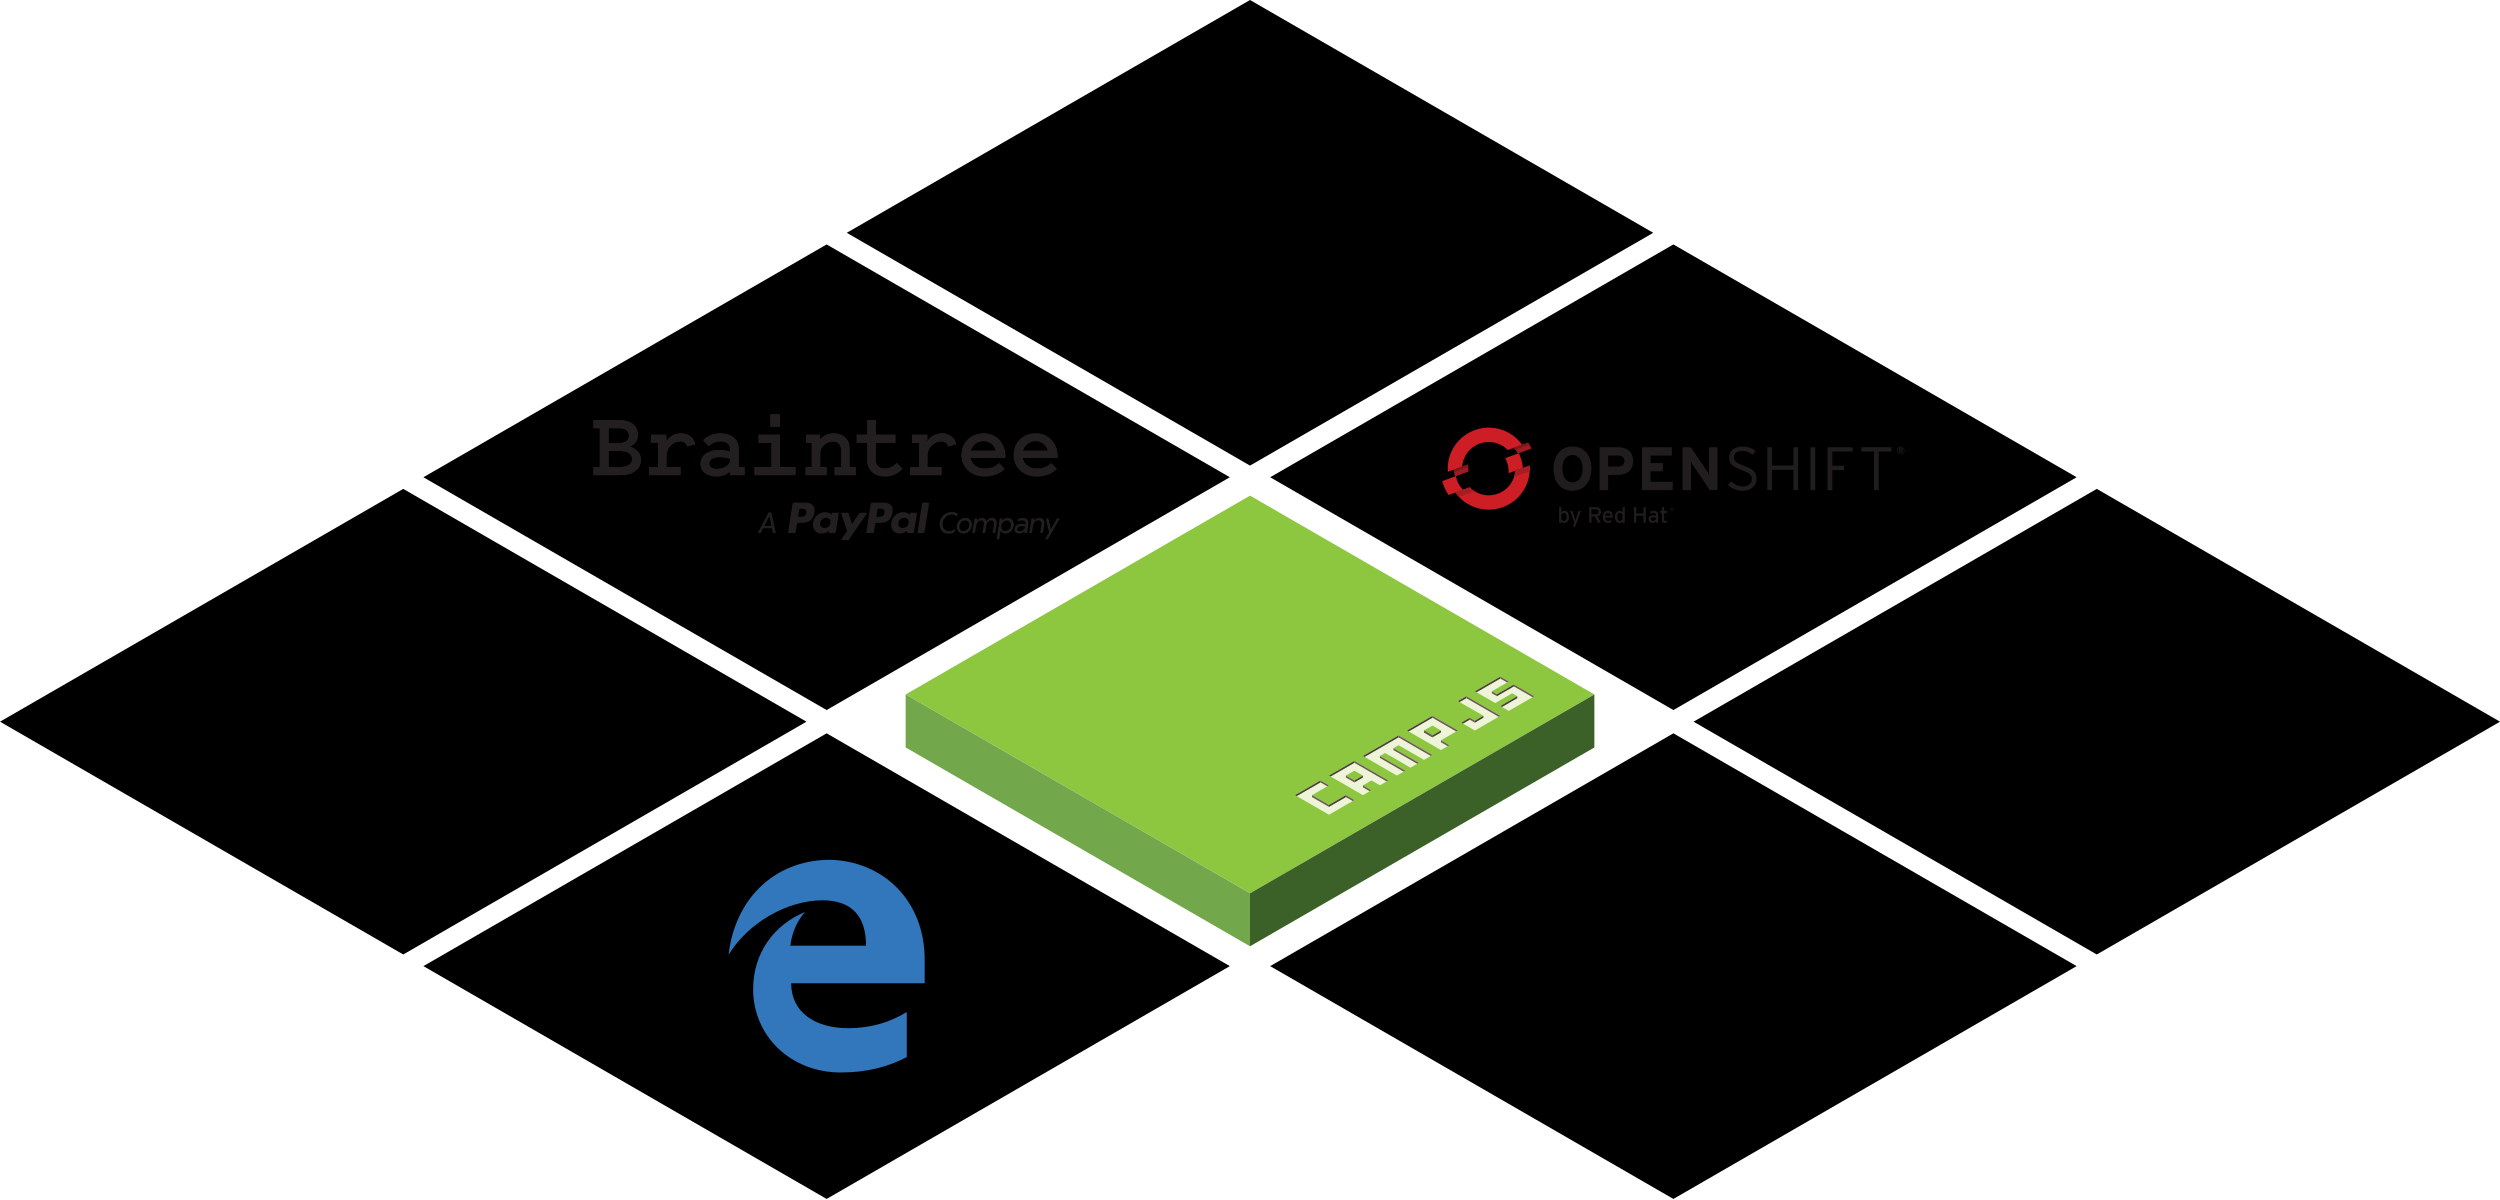
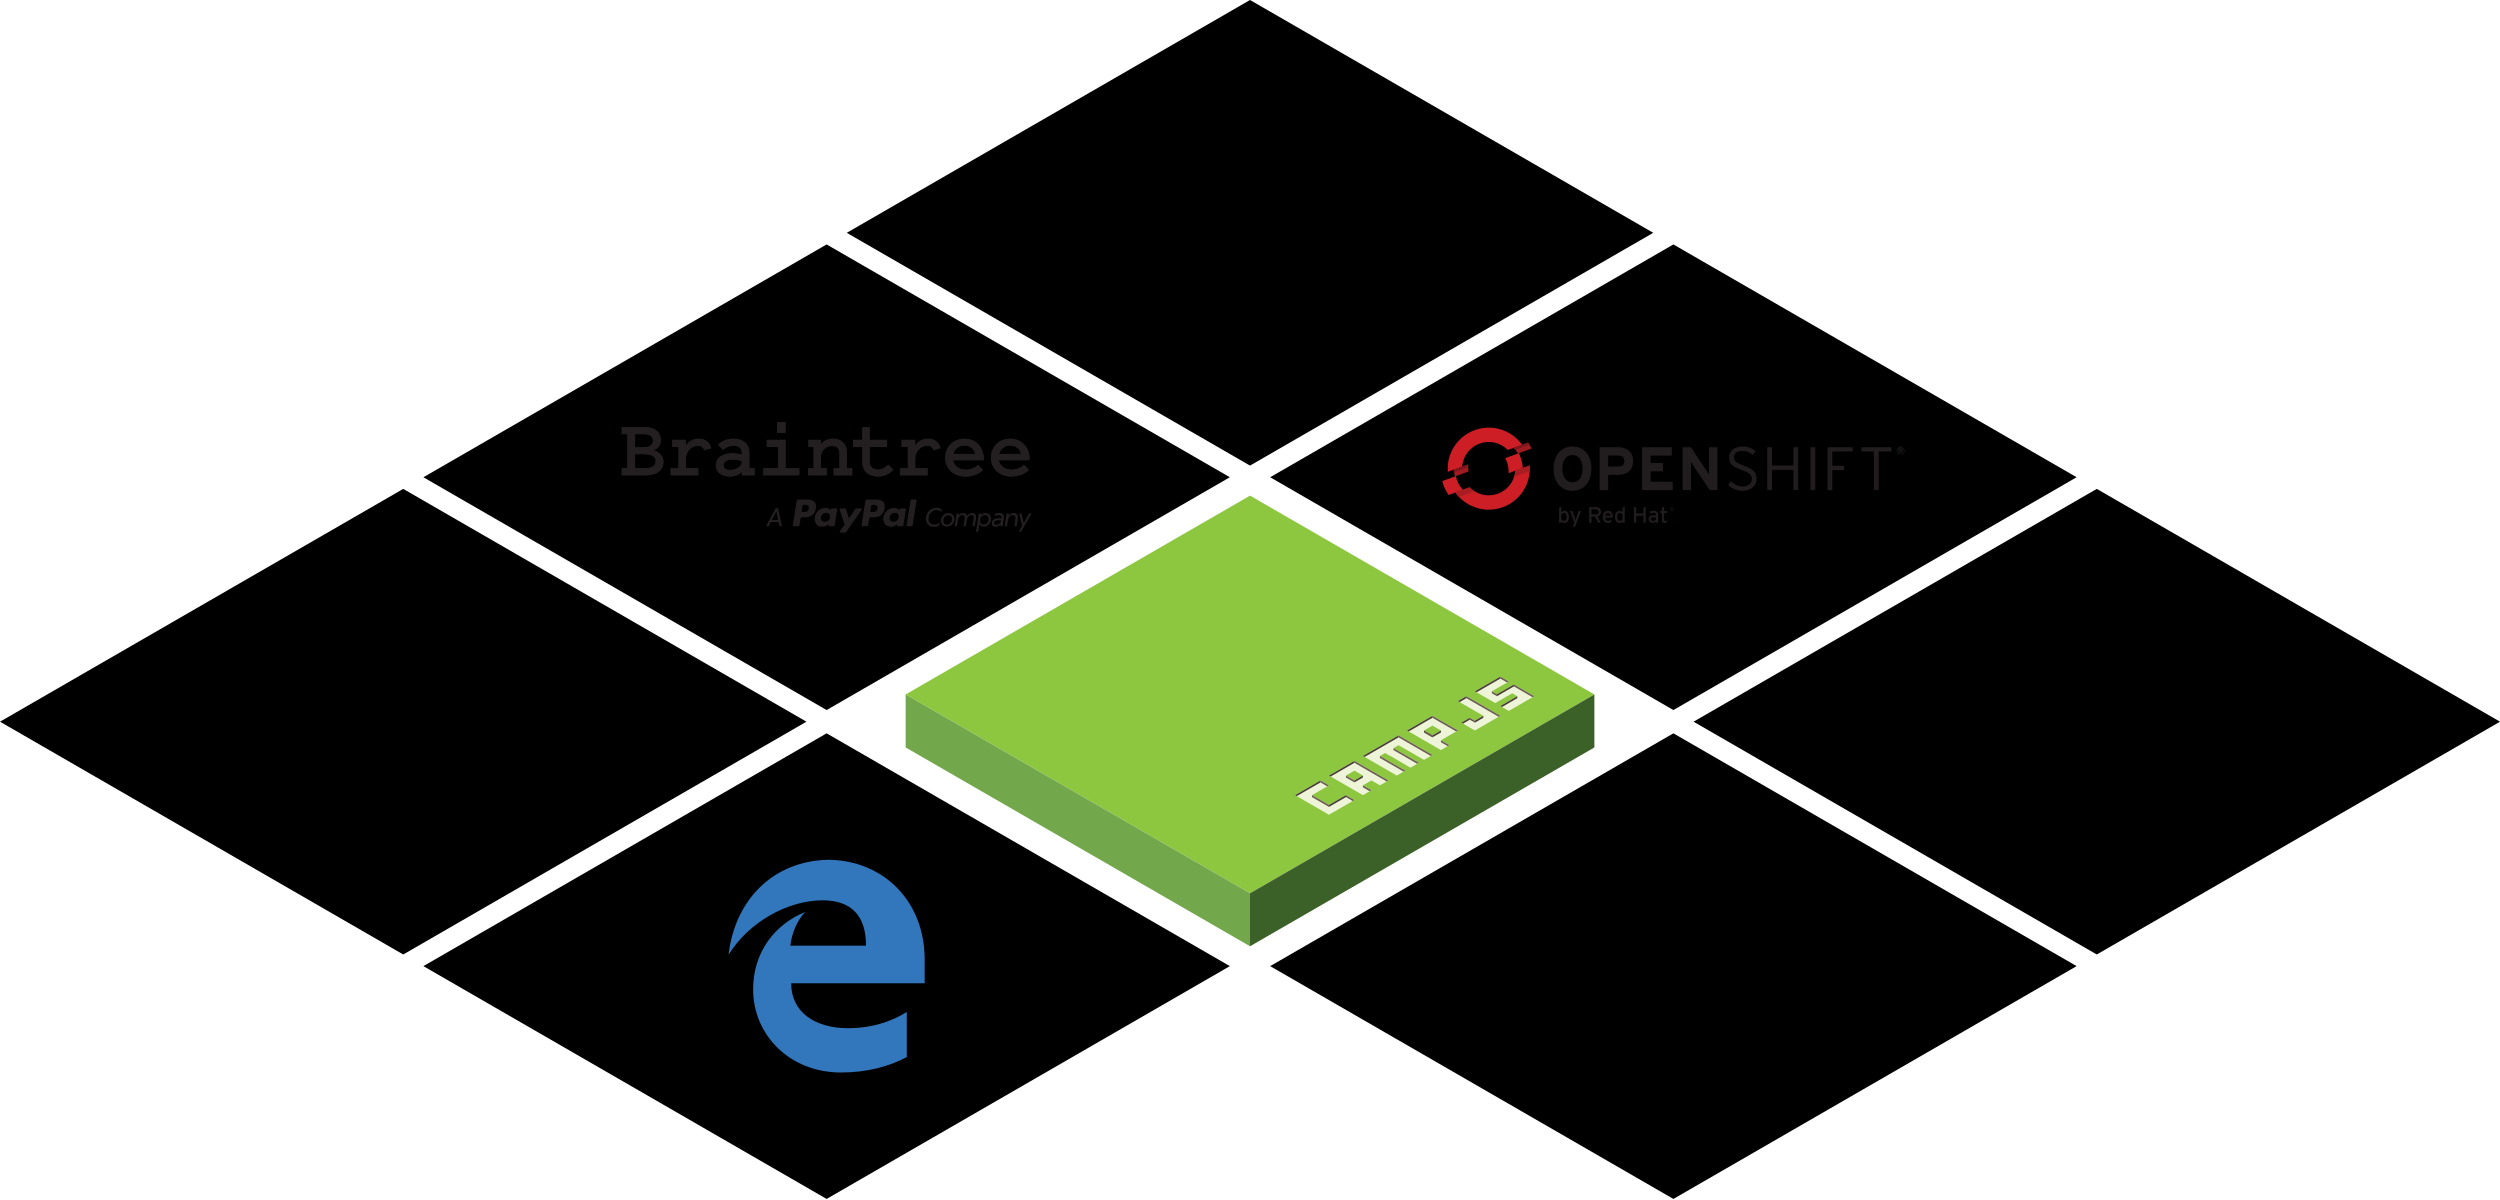
<svg xmlns="http://www.w3.org/2000/svg" xmlns:xlink="http://www.w3.org/1999/xlink" viewBox="0 0 400 192">
  <defs>
    <clipPath id="a">
      <path d="M0 600h600V0H0v600z" />
    </clipPath>
    <clipPath id="b">
      <path d="M0 153h540V0H0v153z" />
    </clipPath>
  </defs>
  <g transform="translate(-148.18 -155.79)">
    <a xlink:href="https://engineering.canva.com/">
      <path class="bg-hex" d="M283.664 193.04l64.517 37.247 64.517-37.248-64.516-37.25z" />
      <path d="M334.343 183.113c-1.065 0-2.205.342-3.156.912-4.183 2.548-7.15 8.48-6.58 13.197.19 1.673.914 3.193 1.94 4.144.42.38 1.902 1.598 3.84 1.598 1.522 0 2.967-.495 4.64-1.56.8-.532 1.56-1.178 2.283-1.977.495.95 1.444 1.56 2.395 1.56.76 0 1.484-.342 2.016-1.027.23.647.723 1.026 1.484 1.026.608 0 1.863-.57 3.004-1.407l-.114.532c-.038.152-.038.303-.038.417.038.303.267.494.57.494.647 0 1.483-.608 1.635-1.445l.267-1.218c.152-.646.724-1.56 1.485-2.434.684-.76 1.368-1.292 1.672-1.292.076 0 .115.075.115.114.037.114-.078.418-.23.836-.266.647-.608 1.598-.798 2.815-.076.38-.077.76-.04 1.065.116.99.723 1.56 1.674 1.56.837 0 2.625-.685 3.956-2.092.076.837.267 1.445.495 1.825.076.152.302.266.607.266.304 0 .722-.115 1.103-.343 1.064-.57 2.358-1.862 3.498-3.535.153.038.305.04.457.04.457 0 .99-.192 1.483-.458-.152.608-.228 1.217-.152 1.75.152 1.406 1.37 2.547 2.7 2.547.723 0 1.445-.38 1.978-1.026.153.76.685 1.75 2.168 2.357.115.076.23.077.305.077.152 0 .304-.038.38-.153.076-.077.114-.19.114-.305 0-.076-.076-.23-.228-.343-.305-.266-.685-.76-.8-1.596-.037-.38 0-.875.115-1.37.304-1.368.38-1.673.34-1.825-.037-.304-.264-.493-.607-.493-.57 0-1.37.57-1.598 1.407-.304 1.14-1.14 1.977-1.71 1.977-.723 0-1.065-.798-1.14-1.52-.153-1.18.302-2.586 1.062-3.46.495-.57 1.104-.875 1.75-.875.495 0 1.065.19 1.14.723.04.495-.226.608-.302.76-.19.077-.343.115-.305.305.038.38.61.493 1.103.493.267 0 .837-.075 1.18-.493.265-.304.378-.723.302-1.217-.152-1.027-1.178-1.674-2.7-1.674-1.482 0-2.85.647-3.878 1.902-.114.076-.227.19-.38.343-.342.418-.913.684-1.52.684h-.192c.495-1.025.762-1.9.762-2.623 0-1.407-.912-2.017-1.787-2.017-1.18 0-2.358 1.066-2.358 3.043 0 1.14.456 2.13 1.255 2.662-.95 1.56-2.206 2.74-2.36 2.74-.075 0-.074-.078-.112-.192-.115-.494-.267-1.52-.267-2.168 0-1.065.19-2.205.608-3.422.04-.152.078-.304.078-.418 0-.343-.23-.533-.57-.533-.647 0-1.56.76-1.787 1.445-.19.647-.304 1.52-.304 2.776v.61c-1.14 1.52-2.51 1.976-2.89 1.976-.19 0-.343-.076-.42-.19-.15-.152-.15-.343-.113-.495.266-1.407.723-3.004 1.103-4.03.19-.533.266-.99.228-1.294-.076-.494-.42-.798-.95-.798-1.104 0-2.853 1.103-3.994 2.548l.343-1.483c.038-.152.037-.304.037-.418-.038-.306-.228-.495-.57-.495-1.37 0-1.635.684-1.75 1.37 0 .15-.38 2.09-.722 3.763-.988.874-2.09 1.446-2.357 1.446-.417 0-.456-.38-.456-.457 0-.19.114-.837.228-1.33.038-.19.077-.344.077-.458.037-.153.036-.305.036-.42-.038-.342-.266-.493-.608-.493-.608 0-1.407.57-1.597 1.407-.303 1.18-1.1 1.977-1.672 1.977-.684 0-1.065-.797-1.14-1.482-.115-.988.227-2.547 1.102-3.536.494-.532 1.064-.837 1.71-.837.267 0 1.065.04 1.14.685.077.494-.188.61-.416.723-.152.076-.343.152-.305.342.075.38.72.494 1.1.494.268 0 .84-.115 1.18-.495.267-.304.382-.685.306-1.18-.152-1.026-1.18-1.673-2.7-1.673-1.37 0-2.663.57-3.652 1.636-1.026 1.103-1.596 2.623-1.482 3.954-.76.913-1.598 1.484-3.043 2.245-.875.418-1.788.645-2.624.645-2.472 0-3.84-2.243-4.107-4.45-.457-3.61 1.52-7.985 3.725-10.457 1.216-1.407 2.472-2.167 3.537-2.167.76 0 1.407.685 1.52 1.673.19 1.56.19 2.7-1.483 4.108-.19.152-.266.42-.152.61.038.075.152.152.38.152.304 0 .684-.152 1.18-.38 1.672-.837 2.47-2.208 2.242-3.92-.266-1.9-1.94-3.307-3.917-3.307zm27 9.05c.23 0 .61.38.61 1.37 0 .494-.076.95-.266 1.484-.495-.533-.8-1.294-.8-1.98 0-.417.152-.874.457-.874z" />
    </a>
    <a xlink:href="https://dev.modern.ie/">
      <path d="M215.923 310.37l64.516 37.25 64.515-37.25-64.516-37.248z" class="bg-hex" />
      <g clip-path="url(#a)" transform="matrix(.13308 0 0 -.13308 240.41 350.194)">
        <path d="M418.67 307.122c0 70.5-49.5 118.75-114.75 120-67-.75-113.5-48-121-114.25 24 39.25 71.25 65.5 113 65.5 34.5 0 52.25-18.5 52.25-54.5h-91c1.75 15.25 8.5 31 18 40.5-36.75-14.75-62.75-48.5-62.75-93 0-54.75 43.75-100 105.5-100 31.5 0 57.25 7 79.25 18.5v54.25c-20-12.5-43.75-19.5-70.5-19.5-39.5 0-68.5 19-68.5 54h160.5v28.5z" fill="#3276bc" />
      </g>
    </a>
    <a xlink:href="http://www.lookahead.com.au/">
      <path class="bg-hex" d="M148.18 271.26l64.517 37.248 64.516-37.248-64.516-37.248z" />
      <path d="M178.318 277.436h68.758v-12.35h-68.758zm69.36.604h-69.964v-13.56h69.965z" />
      <path d="M182.693 273.65v-.335l.692-.04V268.8c0-.122-.023-.266-.205-.274l-.715-.03v-.334h2.41v.334l-.737.038v4.516c0 .198.1.25.266.267.228.022.403.03.57.03 1.133 0 1.475-.45 1.756-1.78l.252.023-.077 1.94c0 .075-.06.12-.13.12zM192.76 270.95c0-1.52-.443-2.54-1.522-2.54-1.08 0-1.506 1.02-1.506 2.54s.426 2.532 1.506 2.532 1.52-1.012 1.52-2.532m-3.915 0c0-1.566 1.08-2.844 2.402-2.844 1.315 0 2.403 1.285 2.403 2.844 0 1.566-1.08 2.835-2.403 2.835s-2.402-1.27-2.402-2.835M199.387 270.95c0-1.52-.44-2.54-1.52-2.54s-1.506 1.02-1.506 2.54.427 2.532 1.507 2.532c1.08 0 1.52-1.012 1.52-2.532m-3.916 0c0-1.566 1.08-2.844 2.404-2.844 1.315 0 2.403 1.285 2.403 2.844 0 1.566-1.08 2.835-2.403 2.835s-2.403-1.27-2.403-2.835M205.355 273.65v-.335c.51-.008.707-.024.707-.153 0-.053-.03-.114-.084-.197l-1.338-2.114c-.357.41-.677.77-.798.913v1.262c0 .198.1.25.266.26l.646.03v.334h-2.357v-.335l.692-.04V268.8c0-.122-.024-.266-.207-.274l-.722-.03v-.334h2.366v.334l-.684.038v2.73c.342-.396 1.878-2.153 1.984-2.274l.007-.008c.03-.038.107-.136.107-.243 0-.205-.51-.243-.83-.243v-.334h2.297v.334c-.47 0-.714.084-1.337.752-.175.183-.533.586-.913 1.02.175.288 1.65 2.585 1.78 2.767.136.198.34.258.934.282v.334zM211.656 269.536l-.814 2.09h1.643zm.874 4.113v-.36l.29-.014c.09-.008.197-.053.197-.174 0-.04-.008-.092-.03-.153l-.343-.95h-1.916l-.205.508c-.038.1-.06.197-.06.305 0 .265.357.478.942.478v.36h-2.007v-.36c.372-.006.517-.325.66-.706l1.75-4.508h.502l1.938 4.926c.077.198.26.29.73.29v.357zM219.707 273.65v-.36l.63-.03v-2.242h-2.022v1.984c0 .198.1.26.266.267l.58.02v.36h-2.578v-.36l.623-.03V268.8c0-.167-.09-.25-.236-.258l-.593-.023v-.357h2.562v.357l-.625.03v2.053h2.023v-1.802c0-.122-.046-.25-.23-.258l-.607-.023v-.357h2.563v.357l-.615.03v4.455c0 .198.1.26.266.267l.57.02v.36zM224.137 273.65v-.36l.685-.03V268.8c0-.122-.038-.25-.22-.258l-.692-.023v-.357h4.652l.282 1.885-.312.038c-.372-1.292-1.034-1.627-1.908-1.627-.198 0-.434.015-.677.022v2.16H226c.82 0 1.004-.464 1.126-1.118h.304v2.677h-.304c-.06-.753-.418-1.21-1.073-1.217h-.106v2.068c0 .198.1.25.266.267.228.022.35.022.517.022.958 0 1.414-.418 1.832-1.75l.282.024-.076 1.917c0 .076-.06.122-.13.122zM232.79 269.536l-.814 2.09h1.642zm.874 4.113v-.36l.288-.014c.092-.008.198-.053.198-.174 0-.04-.008-.092-.03-.153l-.342-.95h-1.917l-.204.508c-.037.1-.06.197-.06.305 0 .265.357.478.942.478v.36h-2.007v-.36c.373-.006.518-.325.663-.706l1.75-4.508h.5l1.94 4.926c.075.198.257.29.728.29v.357zM241.706 270.828c0-1.414-.434-2.334-1.566-2.334-.206 0-.67.015-.67.015v4.53c0 .198.1.25.267.267.137.014.212.014.35.014 1.17 0 1.62-.82 1.62-2.492m-4.06 2.82v-.357l.69-.03V268.8c0-.122-.037-.25-.22-.26l-.676-.02v-.36h2.814c1.665 0 2.676 1.013 2.676 2.685 0 2.015-1.148 2.806-2.53 2.806z" />
    </a>
    <a xlink:href="https://buildkite.com/">
      <path class="bg-hex" d="M351.406 310.37l64.517 37.25 64.516-37.25-64.517-37.248z" />
      <g opacity=".6">
        <path d="M380.89 310.64v-6.175l6.175 3.064v6.175M393.288 310.64v-6.175l6.128 3.064" />
      </g>
      <path d="M393.288 310.64v-6.175l-6.223 3.064v6.175M399.416 313.705v-6.176l-6.128 3.11v6.177" />
      <g>
        <path d="M407.986 304.15c.355 0 .554.083.807.336l.547.547c.253.253.335.45.335.807v1.963c0 .308-.082.52-.205.677l-.157.164c-.014.014-.02.034-.02.048 0 .014.006.034.02.048l.47.472c.254.253.337.45.337.807v2.016c0 .356-.083.56-.336.807l-.547.547c-.253.253-.45.336-.807.336h-4.78v-9.165l.417-.416h3.92zm-.028 1.28c-.06-.062-.17-.11-.273-.11h-2.77v3.01h2.77c.102 0 .212-.048.273-.11l.335-.335c.076-.075.117-.17.117-.26v-1.6c0-.09-.04-.185-.117-.26l-.335-.335zm.445 4.178c-.062-.06-.17-.11-.274-.11h-3.215v3.065h3.214c.102 0 .21-.048.273-.11l.335-.335c.075-.075.116-.17.116-.26v-1.655c0-.088-.04-.184-.116-.26l-.335-.335zM416.856 306.893v6.84h-1.04l-.116-.67-1.108.512c-.24.11-.437.157-.697.157h-.766c-.35 0-.555-.082-.808-.335l-.547-.547c-.247-.246-.336-.45-.336-.807v-5.15h1.183v5.075c0 .09.04.185.11.26l.334.335c.062.06.17.102.274.102h.5c.082 0 .164-.02.226-.047l1.593-.746V306.9l1.196-.007zM419.763 304.513v1.354h-1.368v-1.354h1.368zm-.09 2.373v6.846h-1.182v-6.846h1.184zM422.512 303.925v8.043c0 .096.04.19.11.253l.34.343c.056.048.16.102.268.102h.746v1.06h-.965c-.348 0-.546-.082-.806-.328l-.492-.492c-.287-.28-.383-.493-.383-.87v-7.775l.334-.335h.848zM429.823 303.925l.328.328v9.48h-1.072l-.083-.473-.642.3c-.274.13-.493.172-.78.172H426.5c-.356 0-.555-.09-.808-.328l-.547-.547c-.246-.246-.335-.45-.335-.807v-3.392c0-.356.09-.56.335-.807l.616-.615c.254-.253.452-.335.808-.335h2.393v-2.968l.863-.007zm-.855 4.035h-2.175c-.102 0-.205.04-.273.103l-.41.403c-.076.076-.11.164-.11.26v3.242c0 .09.04.185.11.26l.334.335c.062.06.17.11.274.11h.848c.082 0 .164-.02.226-.05l1.17-.553v-4.11zM433.03 303.925v5.348l3.05-2.38h.582l.54.54-3.043 2.367 3.302 3.42-.533.52h-.59l-2.974-3.188-.335.5v2.68h-1.183v-9.472l.336-.335h.848zM439.842 304.513v1.354h-1.368v-1.354h1.368zm-.095 2.373v6.846h-1.184v-6.846h1.184zM443.077 305.32v1.573h1.49v1.067h-1.49v4.015c0 .09.04.184.11.26l.335.335c.06.06.17.11.273.11h.773v.724l-.342.322h-.656c-.356 0-.554-.083-.807-.33l-.548-.546c-.246-.246-.335-.45-.335-.807v-4.096h-1.053v-.74l.335-.327h.718v-1.573l1.197.013zM449.267 306.893c.348 0 .554.082.807.335l.547.548c.247.246.336.45.336.807v1.846l-.335.334h-3.774v1.204c0 .09.04.185.11.26l.334.335c.062.06.17.11.274.11h1.497c.104 0 .207-.042.275-.11l.438-.438.8.794-.486.484c-.253.253-.45.335-.807.335h-1.935c-.35 0-.554-.083-.807-.336l-.547-.547c-.246-.246-.334-.45-.334-.807v-3.46c0-.356.082-.56.335-.808l.548-.547c.253-.253.45-.335.807-.335l1.922-.007zm.047 1.17c-.06-.062-.17-.11-.273-.11h-1.497c-.102 0-.205.04-.273.11l-.336.335c-.075.075-.11.164-.11.26v1.046h2.928v-1.046c0-.09-.04-.185-.11-.26l-.328-.335z" />
      </g>
    </a>
    <a xlink:href="https://www.mozilla.org/">
      <path class="bg-hex" d="M419.148 271.26l64.516 37.248 64.517-37.248-64.516-37.248z" />
      <path d="M459.182 268.288c.16.25.233.472.323.942.632-.617 1.41-.942 2.262-.942.768 0 1.4.25 1.887.76.13.126.258.29.367.453.85-.87 1.61-1.212 2.63-1.212.725 0 1.413.217 1.833.578.524.453.69.998.69 2.267v6.6h-2.357v-6.128c0-1.11-.13-1.325-.764-1.325-.453 0-1.09.31-1.612.78v6.672h-2.3v-6.04c0-1.157-.17-1.43-.843-1.43-.45 0-1.07.233-1.593.707v6.762h-2.373v-6.474c0-1.34-.09-1.92-.346-2.374l2.198-.596M473.484 271.005c-.166.49-.255 1.143-.255 2.068 0 1.067.108 1.87.306 2.34.22.506.766.76 1.233.76 1.05 0 1.5-.942 1.5-3.135 0-1.252-.163-2.07-.487-2.488-.233-.305-.612-.487-1.05-.487-.58 0-1.053.36-1.25.942zm4.368-1.34c.74.87 1.072 1.884 1.072 3.39 0 1.594-.366 2.684-1.166 3.588-.703.797-1.63 1.288-3.06 1.288-2.523 0-4.17-1.885-4.17-4.802 0-2.92 1.665-4.86 4.17-4.86 1.324 0 2.357.454 3.154 1.397M486.738 268.45v1.668l-4.1 5.927h4.26l-.582 1.687h-6.83v-1.505l4.364-6.073h-4v-1.704h6.888M490.56 268.23v9.502h-2.428v-9.12l2.43-.38zm.286-2.336c0 .835-.664 1.502-1.504 1.502-.813 0-1.48-.667-1.48-1.502 0-.833.69-1.506 1.52-1.506.816 0 1.464.673 1.464 1.506M494.984 266.73v7.23c0 1.6.02 1.814.164 2.067.092.165.29.254.492.254.087 0 .14 0 .27-.033l.415 1.45c-.415.16-.923.252-1.45.252-1.035 0-1.868-.49-2.157-1.267-.182-.472-.222-.764-.222-2.086v-6.928c0-1.215-.03-1.956-.122-2.794l2.485-.56c.086.506.124 1.105.124 2.413M500.02 266.73v7.23c0 1.6.022 1.814.17 2.067.086.165.283.254.486.254.092 0 .147 0 .275-.033l.415 1.45c-.414.16-.922.252-1.45.252-1.034 0-1.87-.49-2.16-1.267-.184-.472-.214-.764-.214-2.086v-6.928c0-1.215-.036-1.956-.13-2.794l2.482-.56c.1.506.13 1.105.13 2.413M506.98 273.67c-1.678 0-2.268.307-2.268 1.418 0 .722.46 1.21 1.076 1.21.45 0 .908-.235 1.267-.632l.04-1.995h-.114zm-3.147-4.875c.903-.382 1.68-.543 2.535-.543 1.562 0 2.63.578 2.996 1.612.12.38.176.67.164 1.668l-.058 3.117v.163c0 .997.165 1.38.875 1.903l-1.29 1.49c-.568-.238-1.073-.656-1.31-1.126-.178.183-.38.36-.563.488-.45.327-1.107.51-1.868.51-2.067 0-3.19-1.055-3.19-2.9 0-2.18 1.508-3.196 4.46-3.196.178 0 .346 0 .547.02v-.377c0-1.036-.2-1.38-1.093-1.38-.77 0-1.684.378-2.68 1.05l-1.034-1.74c.493-.31.856-.49 1.51-.76" />
    </a>
    <g fill-rule="evenodd">
      <path d="M403.28 266.9l-55.1 31.81-55.097-31.81 55.098-31.81z" fill="#8dc63f" />
      <path d="M403.28 275.383V266.9l-55.1 31.81v8.484z" fill="#3c6128" />
      <path d="M293.083 275.383V266.9l55.098 31.81v8.484z" fill="#72a74b" />
    </g>
    <g class="lettering" fill="#eef4d7">
      <path d="M359.458 280.662l-1.358.784-1.357.784-1.357.783 1.357.784 1.357.784 1.358.784 1.357.784 1.357-.784 1.358-.783 1.357-.783-1.357-.784-1.358.784-1.357.784-1.357-.783-1.358-.784 1.358-.783 1.357-.784-1.357-.784zM364.887 277.528l-1.357.783-1.358.785-1.357.784 1.357.782 1.358.784 1.357.784 1.357.783 1.357-.783-1.356-.784 1.357-.784 1.36.784 1.356-.784-1.357-.783-1.36-.785-1.356-.784-1.357-.782zm0 1.567l1.357.784-1.357.782-1.357-.783 1.357-.785zM371.945 273.453l-1.358.784-1.357.783-1.357.784-1.63.94 5.43 3.135 1.358-.785c-1.366-.79-2.863-1.653-4.07-2.35l.813-.47c1.394.74 2.898 1.66 4.072 2.35l1.357-.784-3.8-2.193-.272-.157.815-.47 1.357.784 1.357.783 1.357.784 1.357-.783-1.357-.783-1.358-.784-1.358-.783zM377.374 270.318l-1.357.784-1.358.784-1.358.783 1.357.783 1.357.784 1.357.783 1.357.784 1.36-.784-1.36-.783 1.36-.784 1.356-.784-1.357-.784-1.36-.784-1.356-.784zm0 1.568l1.357.783-1.356.783-1.357-.784 1.357-.784zM382.803 267.184l-1.357.783 1.357.784 1.357.785 1.358.783-1.358.784-.814-.47-1.357.783.813.47.815.47.542.314 1.358-.784 1.357-.784 1.357-.784-1.357-.783-1.357-.784-1.358-.783zM388.232 264.05l-1.357.783-1.357.784-1.358.783 1.358.784.814.47 1.086.627 1.357-.783 1.358-.783.814.47-1.357.783-1.358.784 1.358.785 1.357-.784 1.357-.783 1.358-.783-1.358-.784-.814-.47-1.086-.627-1.357.784-1.358.783-.815-.47 1.357-.783 1.358-.784-1.358-.784z" fill-rule="evenodd" />
    </g>
    <g fill="#6c5d53" fill-rule="evenodd" class="lettering-shadow-right">
      <path d="M376.017 272.67v.313l1.357.783v-.313zM388.232 264.05v.313l1.086.627.272-.157zM390.404 265.303v.314l2.986 1.724.272-.156zM386.875 266.4v.314l.814.47v-.314zM382.803 267.184v.313l5.158 2.978.272-.157zM383.346 270.632v.313l.814.47v-.313zM377.374 270.318v.314l3.8 2.194.272-.157zM378.73 274.237v.313l1.087.627.272-.157zM371.945 273.453v.313l5.157 2.978.272-.157zM368.96 276.744v.314l3.8 2.194.27-.157zM371.13 275.49v.314l3.8 2.194.272-.157zM364.887 277.528v.313l5.158 2.98.27-.158zM363.53 279.88v.312l1.357.784v-.314zM366.244 281.446v.313l1.086.626.27-.156zM359.458 280.662v.314l1.085.627.272-.157zM358.1 283.013v.314l2.715 1.567v-.313zM363.53 283.013v.314l1.085.627.272-.157z" />
      <path d="M376.017 272.67v.313l1.357.783v-.313z" />
    </g>
    <g class="lettering-shadow-top" fill="#483e37" fill-rule="evenodd">
      <path d="M388.232 264.363v-.314l-4.072 2.35.272.157zM390.404 265.617v-.314l-2.715 1.567v.314zM390.947 267.497v-.313l-2.715 1.567.272.158zM385.518 270.632v-.314l-1.358.784v.313zM383.346 270.945v-.313l-1.357.783.27.157zM382.803 267.497v-.313l-1.357.783.27.157zM377.374 270.632v-.314l-4.072 2.35.27.158zM378.73 272.983v-.314l-1.356.783v.313zM371.945 273.766v-.313l-5.7 3.29.27.158zM364.887 277.84v-.312l-4.072 2.35.27.157zM366.244 280.192v-.313l-1.357.782v.314zM359.458 280.976v-.314l-4.072 2.35.27.158zM363.53 283.327v-.314l-2.715 1.568v.314z" />
    </g>
    <a xlink:href="https://www.openshift.com/">
      <path class="bg-hex" d="M351.406 232.15l64.517 37.248 64.516-37.25-64.517-37.247z" />
      <path d="M399.77 234.315c-1.796 0-3.023-1.315-3.023-3.532 0-2.218 1.247-3.553 3.043-3.553 1.785 0 3.012 1.315 3.012 3.533s-1.246 3.552-3.032 3.552m-.01-5.72c-.962 0-1.6.775-1.6 2.168 0 1.394.668 2.188 1.63 2.188.962 0 1.6-.774 1.6-2.167 0-1.394-.668-2.19-1.63-2.19M407 231.774h-1.51v2.433h-1.375v-6.868h3.003c1.295 0 2.365.715 2.365 2.177 0 1.59-1.06 2.257-2.482 2.257m.07-3.1h-1.58v1.766h1.6c.636 0 .98-.295.98-.894 0-.6-.392-.873-1-.873M410.904 234.207v-6.868h4.77v1.343h-3.397v1.187h1.973v1.334h-1.973v1.66h3.543v1.343h-4.916M421.735 234.207l-2.523-3.748c-.166-.256-.39-.6-.48-.776 0 .255.02 1.118.02 1.5v3.023h-1.355v-6.868h1.315l2.433 3.63c.168.254.393.598.482.774 0-.256-.02-1.118-.02-1.5v-2.905h1.354v6.867h-1.225M426.956 234.315c-.933 0-1.767-.402-2.306-.95l.51-.57c.52.5 1.12.824 1.825.824.913 0 1.483-.453 1.483-1.18 0-.637-.384-1-1.64-1.45-1.48-.53-1.982-1.012-1.982-2.003 0-1.1.863-1.757 2.15-1.757.922 0 1.51.275 2.09.737l-.49.598c-.5-.412-.963-.638-1.65-.638-.942 0-1.335.47-1.335 1.01 0 .57.257.894 1.63 1.385 1.522.55 1.993 1.06 1.993 2.08 0 1.08-.844 1.913-2.277 1.913M435.118 234.207v-3.238h-3.415v3.237h-.765v-6.868h.765v2.933h3.415v-2.934h.765v6.867h-.765M437.852 234.207h.766v-6.868h-.766zM441.354 228.035v2.277h1.884v.696h-1.884v3.2h-.766v-6.87h4.034v.697h-3.268M448.782 228.035v6.172h-.766v-6.172h-2.02v-.696h4.807v.695h-2.02" fill="#211c1d" />
      <path d="M383.086 230.097l-2.295.836c.03.368.094.732.182 1.088l2.18-.794c-.07-.368-.094-.747-.066-1.13M393.232 227.56c-.16-.33-.346-.65-.56-.95l-2.296.834c.268.274.492.58.675.91l2.182-.795" fill="#a01b21" />
      <path d="M388.18 226.91c.48.222.892.526 1.24.882l2.297-.835c-.637-.892-1.502-1.638-2.563-2.132-3.28-1.53-7.196-.106-8.726 3.175-.495 1.06-.68 2.19-.593 3.28l2.295-.835c.04-.497.16-.995.383-1.473.994-2.13 3.537-3.057 5.668-2.063M381.116 231.97l-2.18.793c.2.795.547 1.55 1.024 2.223l2.29-.833c-.587-.605-.978-1.37-1.134-2.184" fill="#cd1e25" />
      <path d="M390.63 231.104c-.038.496-.163.995-.386 1.473-.994 2.132-3.537 3.057-5.668 2.063-.48-.223-.895-.525-1.243-.88l-2.29.832c.634.892 1.5 1.638 2.56 2.133 3.282 1.53 7.196.105 8.726-3.176.494-1.062.677-2.19.59-3.28l-2.29.834" fill="#cd1e25" />
      <path d="M391.193 228.3l-2.18.795c.405.725.596 1.56.534 2.402l2.29-.833c-.065-.822-.285-1.624-.644-2.363" fill="#cd1e25" />
      <path d="M383.078 230.56c-.006-.154-.004-.308.008-.462l-2.295.835c.012.147.03.293.053.44l2.235-.814M392.9 226.955c-.073-.117-.148-.233-.228-.346l-2.296.834c.102.103.195.214.283.326l2.24-.815" fill="#7e161b" />
      <path d="M392.92 230.27l-2.29.834c-.025.33-.09.66-.195.984l2.493-.91c.02-.303.015-.607-.008-.908m-11.877 4.322c.177.25.37.485.584.71l2.493-.91c-.29-.183-.555-.396-.787-.633l-2.29.832" fill="#a81c22" />
      <path d="M452.47 227.69c-.022-.017-.053-.026-.094-.026h-.17v.217h.16c.09 0 .135-.035.135-.107 0-.036-.01-.064-.03-.082zm.077.203c-.027.03-.064.05-.108.062l.142.275h-.1l-.138-.268h-.14v.268h-.084v-.642h.26c.06 0 .108.015.147.045.04.03.06.077.06.14 0 .048-.014.088-.04.12zm.246-.18c-.026-.06-.06-.115-.107-.16-.044-.044-.097-.08-.16-.103-.06-.025-.126-.038-.197-.038-.072 0-.137.013-.2.038-.06.024-.113.06-.158.104s-.08.098-.106.16c-.026.062-.04.13-.04.206 0 .075.014.144.04.206.026.062.06.116.106.16.045.044.098.08.16.104.06.025.126.037.197.037.07 0 .136-.012.197-.037.062-.025.115-.06.16-.104s.08-.098.106-.16c.025-.062.038-.13.038-.206 0-.075-.012-.144-.037-.206zm.073.444c-.03.072-.07.133-.122.184-.053.052-.114.09-.184.12-.07.027-.148.04-.23.04-.084 0-.16-.013-.23-.04-.072-.03-.133-.068-.185-.12-.052-.05-.093-.11-.122-.183-.03-.07-.045-.15-.045-.237s.015-.166.045-.238c.03-.07.07-.132.122-.183.052-.052.113-.09.184-.12.07-.027.146-.04.23-.04.082 0 .16.013.23.04.07.03.13.068.184.12.052.05.093.11.122.182.03.072.044.15.044.238 0 .087-.015.166-.044.237M398.414 237.855c-.174 0-.328.118-.424.24v.787c.082.11.253.247.44.247.263 0 .406-.2.406-.597 0-.47-.15-.678-.422-.678zm.05 1.613c-.188 0-.367-.1-.47-.214v.174h-.364v-2.412l.363-.19v.907c.136-.124.293-.217.49-.217.403 0 .72.292.72 1.006 0 .643-.35.946-.738.946M400.196 240.09h-.39l.272-.697-.69-1.838h.404l.307.917c.057.164.142.443.164.546.032-.11.11-.378.167-.54l.32-.923h.388l-.942 2.534M403.54 237.284h-.728v.803h.727c.25 0 .424-.13.424-.4 0-.26-.17-.403-.425-.403zm.253 1.124l.51 1.02h-.43l-.498-.988h-.563v.988h-.368v-2.498h1.095c.435 0 .802.233.802.747 0 .4-.21.645-.55.73M405.435 237.848c-.247 0-.396.17-.428.47h.87c-.018-.256-.14-.47-.442-.47zm.803.774h-1.24c.04.36.244.514.472.514.158 0 .283-.057.407-.15l.218.236c-.164.157-.36.246-.646.246-.44 0-.81-.354-.81-.975 0-.635.335-.977.82-.977.53 0 .788.43.788.938 0 .068-.006.13-.01.168M407.787 238.1c-.082-.11-.254-.245-.44-.245-.263 0-.406.2-.406.596 0 .472.15.68.422.68.175 0 .33-.12.425-.24zm-.004 1.328v-.178c-.136.125-.292.218-.488.218-.404 0-.722-.293-.722-1.007 0-.64.35-.944.74-.944.19 0 .367.1.47.214v-.714l.364-.19v2.602h-.364M411.13 239.428v-1.12h-1.148v1.12h-.375v-2.498h.375v1.01h1.15v-1.01h.374v2.498h-.375M413.126 238.63c-.1-.05-.228-.083-.428-.083-.236 0-.386.107-.386.278 0 .186.118.31.36.31.197 0 .368-.12.454-.238zm0 .798v-.185c-.128.128-.31.225-.514.225-.303 0-.65-.17-.65-.632 0-.417.322-.606.747-.606.173 0 .312.025.416.07v-.138c0-.204-.125-.318-.353-.318-.193 0-.343.036-.49.118l-.142-.28c.18-.11.38-.166.643-.166.418 0 .704.203.704.628v1.284h-.36M414.86 239.382c-.09.05-.214.086-.36.086-.26 0-.42-.16-.42-.496v-1.082h-.27v-.335h.27v-.536l.36-.193v.728h.463v.335h-.464v1.018c0 .174.056.224.192.224.096 0 .204-.035.27-.074l-.04.324M415.736 237.162c-.01-.01-.028-.014-.05-.014h-.09v.115h.085c.05 0 .073-.02.073-.057 0-.02-.006-.034-.017-.044zm.04.107c-.013.016-.032.027-.056.032l.076.147h-.053l-.074-.144h-.074v.143h-.046v-.343h.14c.03 0 .056.008.077.024.02.017.032.042.032.076 0 .025-.01.047-.023.063zm.132-.096c-.013-.033-.032-.06-.057-.085-.022-.025-.05-.043-.083-.056-.033-.014-.068-.02-.106-.02-.036 0-.07.006-.104.02-.032.013-.06.03-.085.055-.022.023-.04.05-.055.084-.014.033-.02.07-.02.11 0 .04.006.076.02.11.014.032.033.06.056.085.025.022.054.04.086.054.033.013.068.02.105.02.04 0 .074-.007.107-.02.033-.013.06-.032.084-.055.026-.025.045-.054.058-.086.014-.034.02-.07.02-.11 0-.04-.006-.077-.02-.11zm.04.236c-.017.038-.038.07-.066.098-.028.027-.06.048-.098.063-.038.015-.078.023-.123.023-.042 0-.083-.008-.12-.022-.038-.014-.07-.035-.1-.062-.027-.027-.05-.06-.064-.098-.016-.038-.024-.08-.024-.126 0-.047.008-.088.024-.127.015-.038.037-.07.065-.097.03-.027.062-.048.1-.063.037-.015.078-.023.12-.023.046 0 .086.008.124.023.038.015.07.036.098.063.028.027.05.06.065.097.016.04.024.08.024.127 0 .046-.007.088-.023.126" fill="#211c1d" />
      <path d="M452.337 227.532c-.017-.015-.042-.022-.075-.022h-.138v.176h.13c.073 0 .11-.03.11-.088 0-.03-.01-.05-.027-.066zm.063.163c-.022.025-.05.042-.088.05l.117.224h-.082l-.112-.22h-.112v.22h-.07v-.522h.21c.048 0 .088.013.12.037.033.024.048.062.048.113 0 .04-.01.072-.032.097zm.2-.145c-.02-.05-.05-.094-.087-.13-.036-.036-.08-.064-.13-.084-.05-.02-.102-.03-.16-.03-.057 0-.11.01-.16.03-.05.02-.092.048-.13.084-.036.036-.064.08-.085.13-.02.05-.03.106-.03.167 0 .06.01.117.03.167.02.05.05.094.086.13.037.036.08.064.13.084.05.02.102.03.16.03.057 0 .11-.01.16-.03.05-.02.093-.048.13-.084.036-.036.065-.08.086-.13.02-.05.03-.106.03-.167 0-.06-.01-.116-.03-.167zm.06.36c-.025.058-.058.108-.1.15-.043.04-.092.072-.15.095-.057.022-.12.034-.187.034s-.13-.013-.186-.035c-.058-.023-.107-.055-.15-.096-.04-.042-.075-.092-.098-.15-.026-.058-.038-.122-.038-.193 0-.07.012-.134.037-.192.022-.058.056-.108.097-.15.043-.04.092-.072.15-.095.057-.022.12-.034.186-.034.068 0 .13.012.188.034.058.023.107.054.15.096.042.04.075.09.1.15.023.057.035.12.035.19 0 .072-.012.136-.036.194" fill="#221d1d" />
    </a>
    <a xlink:href="https://developer.paypal.com/">
      <path class="bg-hex" d="M215.923 232.15l64.516 37.248 64.515-37.25-64.516-37.247z" />
-       <g clip-path="url(#b)" transform="matrix(.14314 0 0 -.14314 241.84 243.076)">
+       <g clip-path="url(#b)" transform="matrix(.12577 0 0 -.12577 246.525 241.75)">
        <path d="M9.01 78.73v9h7.138v43.434H9.01v9.006h28.55c13.107 0 21.094-6.038 21.094-16.524 0-6.884-4.047-11.123-9.16-13.135 7.35-2.013 12.57-7.203 12.57-14.3 0-11.227-8.735-17.478-23.01-17.478H9.01v-.003zm16.94 52.434v-16.738h10.653c7.99 0 12.145 2.968 12.145 8.37 0 5.51-4.26 8.37-12.25 8.37h-10.55v-.002zm0-43.433h12.145c9.377 0 14.064 3.073 14.064 9.006 0 5.828-5.01 9.003-14.81 9.003h-11.4V87.73zM113.848 110.718c-1.066 3.604-3.73 5.722-7.245 5.722-8.204 0-15.98-6.038-15.98-17.055V87.73h15.767v-9H71.23v9h10.014v27.12h-7.882v9.006h17.152v-7.628c2.875 5.298 8.736 9.112 16.514 9.112 8.736 0 14.17-4.978 15.768-12.076l-8.948-2.546M161.79 105v2.542c0 6.357-5.114 9.006-10.653 9.006-5.22 0-9.696-2.12-13.317-5.404l-6.18 6.674c4.262 3.922 10.333 7.522 19.497 7.522 11.4 0 20.24-6.04 20.24-17.478v-20.13h6.61v-9.003H161.79v4.766c-2.448-3.922-9.054-6.25-15.554-6.25-9.374 0-17.472 4.766-17.472 14.194 0 11.124 10.975 15.36 20.987 15.36 4.905 0 8.95-.952 12.04-1.8m0-8.05c-2.98 1.06-7.455 1.91-11.613 1.91-5.965 0-11.72-1.91-11.72-7.313 0-4.023 3.622-5.932 8.63-5.932 6.924 0 14.7 3.708 14.7 10.065v1.27h.003zM234.878 87.73v-9h-45.81v9h18.963v27.12h-14.488v9.006h23.863V87.734h17.473v-.003zm-28.018 58.903h10.55V132.86h-10.55v13.773zM246.175 87.73h6.926v27.12h-6.5v9.006h15.77v-5.823c2.77 4.448 8.522 7.307 15.553 7.307 10.12 0 17.367-6.357 17.367-16.633V87.734h6.923v-9.002H278.67v9.002h7.243v18.432c0 7.84-4.794 10.063-9.163 10.063-7.137 0-14.275-5.298-14.275-13.455V87.73h7.244v-9h-23.545v9M315.106 114.854H303.28v9.002h11.826v16.314h9.377v-16.314h22.053v-9.002h-22.053V95.89c0-6.99 4.902-9.853 10.547-9.853 5.33 0 9.802 2.967 13.104 6.25l6.288-6.462c-4.154-4.45-10.546-8.58-19.39-8.58-11.394 0-19.923 6.25-19.923 18.324v19.284M405.56 110.718c-1.068 3.604-3.728 5.722-7.244 5.722-8.204 0-15.98-6.038-15.98-17.055V87.73h15.77v-9h-35.16v9h10.013v27.12h-7.888v9.006h17.156v-7.628c2.876 5.298 8.735 9.112 16.51 9.112 8.736 0 14.172-4.978 15.77-12.076l-8.95-2.546M468.635 85.615c-4.686-4.874-12.998-8.37-22.27-8.37-15.23 0-25.887 10.17-25.887 24.045 0 13.88 10.338 24.05 24.718 24.05 14.276 0 24.292-10.914 24.292-25.74v-1.59h-39.103c1.598-7.523 7.888-12.077 16.09-12.077 6.82 0 12.675 2.752 15.876 6.25l6.285-6.568zm-37.822 20.338h27.91c-1.382 6.46-7.135 10.806-13.527 10.806-7.246 0-12.785-4.45-14.383-10.807M526.91 85.615c-4.684-4.874-12.997-8.37-22.263-8.37-15.235 0-25.89 10.17-25.89 24.045 0 13.88 10.332 24.05 24.717 24.05 14.277 0 24.293-10.914 24.293-25.74v-1.59h-39.105c1.603-7.523 7.887-12.077 16.09-12.077 6.818 0 12.68 2.752 15.875 6.25l6.284-6.568zm-37.82 20.338h27.914c-1.385 6.46-7.138 10.806-13.53 10.806-7.245 0-12.786-4.45-14.385-10.807" fill="#231f20" />
        <path d="M9.01 78.73v9h7.138v43.434H9.01v9.006h28.55c13.107 0 21.094-6.038 21.094-16.524 0-6.884-4.047-11.123-9.16-13.135 7.35-2.013 12.57-7.203 12.57-14.3 0-11.227-8.735-17.478-23.01-17.478H9.01v-.003zm16.94 52.434v-16.738h10.653c7.99 0 12.145 2.968 12.145 8.37 0 5.51-4.26 8.37-12.25 8.37h-10.55v-.002zm0-43.433h12.145c9.377 0 14.064 3.073 14.064 9.006 0 5.828-5.01 9.003-14.81 9.003h-11.4V87.73zM113.848 110.718c-1.066 3.604-3.73 5.722-7.245 5.722-8.204 0-15.98-6.038-15.98-17.055V87.73h15.767v-9H71.23v9h10.014v27.12h-7.882v9.006h17.152v-7.628c2.875 5.298 8.736 9.112 16.514 9.112 8.736 0 14.17-4.978 15.768-12.076l-8.948-2.546M161.79 105v2.542c0 6.357-5.114 9.006-10.653 9.006-5.22 0-9.696-2.12-13.317-5.404l-6.18 6.674c4.262 3.922 10.333 7.522 19.497 7.522 11.4 0 20.24-6.04 20.24-17.478v-20.13h6.61v-9.003H161.79v4.766c-2.448-3.922-9.054-6.25-15.554-6.25-9.374 0-17.472 4.766-17.472 14.194 0 11.124 10.975 15.36 20.987 15.36 4.905 0 8.95-.952 12.04-1.8m0-8.05c-2.98 1.06-7.455 1.91-11.613 1.91-5.965 0-11.72-1.91-11.72-7.313 0-4.023 3.622-5.932 8.63-5.932 6.924 0 14.7 3.708 14.7 10.065v1.27h.003zM234.878 87.73v-9h-45.81v9h18.963v27.12h-14.488v9.006h23.863V87.734h17.473v-.003zm-28.018 58.903h10.55V132.86h-10.55v13.773zM246.175 87.73h6.926v27.12h-6.5v9.006h15.77v-5.823c2.77 4.448 8.522 7.307 15.553 7.307 10.12 0 17.367-6.357 17.367-16.633V87.734h6.923v-9.002H278.67v9.002h7.243v18.432c0 7.84-4.794 10.063-9.163 10.063-7.137 0-14.275-5.298-14.275-13.455V87.73h7.244v-9h-23.545v9M315.106 114.854H303.28v9.002h11.826v16.314h9.377v-16.314h22.053v-9.002h-22.053V95.89c0-6.99 4.902-9.853 10.547-9.853 5.33 0 9.802 2.967 13.104 6.25l6.288-6.462c-4.154-4.45-10.546-8.58-19.39-8.58-11.394 0-19.923 6.25-19.923 18.324v19.284M405.56 110.718c-1.068 3.604-3.728 5.722-7.244 5.722-8.204 0-15.98-6.038-15.98-17.055V87.73h15.77v-9h-35.16v9h10.013v27.12h-7.888v9.006h17.156v-7.628c2.876 5.298 8.735 9.112 16.51 9.112 8.736 0 14.172-4.978 15.77-12.076l-8.95-2.546M468.635 85.615c-4.686-4.874-12.998-8.37-22.27-8.37-15.23 0-25.887 10.17-25.887 24.045 0 13.88 10.338 24.05 24.718 24.05 14.276 0 24.292-10.914 24.292-25.74v-1.59h-39.103c1.598-7.523 7.888-12.077 16.09-12.077 6.82 0 12.675 2.752 15.876 6.25l6.285-6.568zm-37.822 20.338h27.91c-1.382 6.46-7.135 10.806-13.527 10.806-7.246 0-12.785-4.45-14.383-10.807M526.91 85.615c-4.684-4.874-12.997-8.37-22.263-8.37-15.235 0-25.89 10.17-25.89 24.045 0 13.88 10.332 24.05 24.717 24.05 14.277 0 24.293-10.914 24.293-25.74v-1.59h-39.105c1.603-7.523 7.887-12.077 16.09-12.077 6.818 0 12.68 2.752 15.875 6.25l6.284-6.568zm-37.82 20.338h27.914c-1.385 6.46-7.138 10.806-13.53 10.806-7.245 0-12.786-4.45-14.385-10.807M334.32 36.54c-.67-4.4-4.028-4.4-7.277-4.4h-1.848l1.296 8.213c.08.497.508.863 1.01.863h.847c2.212 0 4.3 0 5.378-1.26.645-.755.84-1.872.596-3.416m-1.413 11.475h-12.254c-.837 0-1.55-.61-1.68-1.437l-4.956-31.42c-.098-.62.382-1.18 1.01-1.18h6.286c.587 0 1.086.427 1.177 1.006l1.405 8.908c.13.827.844 1.437 1.682 1.437h3.877c8.07 0 12.73 3.905 13.946 11.646.55 3.386.023 6.046-1.563 7.91-1.743 2.046-4.83 3.13-8.93 3.13M246.927 36.54c-.67-4.4-4.03-4.4-7.278-4.4h-1.85l1.297 8.213c.08.497.506.863 1.01.863h.847c2.21 0 4.3 0 5.377-1.26.646-.755.84-1.872.597-3.416m-1.414 11.475H233.26c-.838 0-1.552-.61-1.682-1.437l-4.955-31.42c-.097-.62.382-1.18 1.01-1.18h5.85c.838 0 1.55.61 1.68 1.437l1.338 8.477c.132.827.845 1.437 1.683 1.437h3.877c8.07 0 12.73 3.905 13.947 11.646.548 3.386.022 6.046-1.564 7.91-1.742 2.046-4.83 3.13-8.93 3.13M273.96 25.26c-.567-3.35-3.228-5.602-6.623-5.602-1.7 0-3.063.548-3.94 1.584-.868 1.027-1.194 2.49-.92 4.12.53 3.324 3.233 5.647 6.577 5.647 1.665 0 3.02-.554 3.91-1.6.9-1.053 1.253-2.527.996-4.15m8.177 11.42h-5.867c-.503 0-.93-.364-1.01-.86l-.257-1.642-.41.595c-1.27 1.844-4.103 2.46-6.93 2.46-6.483 0-12.02-4.912-13.098-11.8-.56-3.438.235-6.723 2.184-9.016 1.79-2.106 4.344-2.983 7.39-2.983 5.224 0 8.122 3.357 8.122 3.357L272 15.16c-.1-.62.38-1.18 1.008-1.18h5.284c.838 0 1.55.608 1.682 1.436l3.172 20.085c.098.62-.38 1.18-1.01 1.18M361.354 25.26c-.567-3.35-3.228-5.602-6.622-5.602-1.702 0-3.065.548-3.94 1.584-.868 1.027-1.195 2.49-.92 4.12.53 3.324 3.233 5.647 6.576 5.647 1.666 0 3.02-.554 3.91-1.6.9-1.053 1.253-2.527.996-4.15m8.177 11.42h-5.866c-.503 0-.93-.364-1.01-.86l-.257-1.642-.41.595c-1.27 1.844-4.103 2.46-6.93 2.46-6.483 0-12.02-4.912-13.098-11.8-.562-3.438.234-6.723 2.183-9.016 1.79-2.106 4.346-2.983 7.39-2.983 5.225 0 8.123 3.357 8.123 3.357l-.262-1.63c-.1-.62.38-1.18 1.01-1.18h5.282c.838 0 1.55.608 1.682 1.436L370.54 35.5c.098.62-.38 1.18-1.01 1.18M313.386 36.68h-5.898c-.563 0-1.09-.28-1.408-.746l-8.135-11.98-3.448 11.512c-.215.72-.878 1.215-1.63 1.215h-5.798c-.7 0-1.193-.688-.968-1.35l6.494-19.06-6.108-8.62c-.48-.676.005-1.61.833-1.61h5.893c.56 0 1.082.273 1.4.732l19.613 28.305c.47.678-.016 1.604-.84 1.604M376.446 47.152l-5.03-31.994c-.097-.62.382-1.18 1.01-1.18h5.058c.838 0 1.55.61 1.68 1.437l4.96 31.42c.098.62-.38 1.18-1.01 1.18h-5.66c-.502 0-.93-.366-1.008-.863M400.303 14.735c-1.478.988-2.567 2.27-3.266 3.85-.7 1.576-1.05 3.254-1.05 5.032 0 2.533.594 4.854 1.783 6.965 1.188 2.11 2.827 3.79 4.916 5.033 2.088 1.244 4.42 1.866 7 1.866 1.354-.02 2.544-.193 3.566-.515 1.022-.322 1.977-.772 2.866-1.35l-.533-3.366c-1.712 1.6-3.8 2.4-6.266 2.4-1.712 0-3.346-.485-4.9-1.45-1.557-.967-2.807-2.273-3.75-3.917-.945-1.645-1.417-3.444-1.417-5.4 0-1.488.288-2.822.867-4 .577-1.177 1.405-2.1 2.483-2.766 1.078-.666 2.327-1 3.75-1 2.488 0 4.843.8 7.065 2.4l-.533-3.365c-1.178-.646-2.278-1.123-3.3-1.434-1.022-.31-2.267-.466-3.733-.466-2.222 0-4.07.494-5.55 1.483M421.237 27.133c-1.012-.655-1.79-1.522-2.333-2.6-.545-1.078-.817-2.205-.817-3.382 0-1.466.417-2.672 1.25-3.616.833-.945 1.905-1.416 3.216-1.416 1.29 0 2.434.338 3.433 1.016 1 .678 1.777 1.56 2.334 2.65.555 1.09.833 2.22.833 3.4 0 1.444-.417 2.627-1.25 3.55-.833.92-1.905 1.382-3.217 1.382-1.29 0-2.438-.327-3.45-.983m7.4 2.716c1.12-.645 1.994-1.54 2.616-2.683.622-1.145.933-2.44.933-3.883 0-1.645-.405-3.222-1.216-4.733-.813-1.51-1.957-2.738-3.434-3.682-1.478-.944-3.172-1.416-5.083-1.416-1.422 0-2.695.32-3.816.966-1.123.644-2 1.544-2.633 2.7-.633 1.154-.95 2.455-.95 3.9 0 1.665.405 3.25 1.216 4.75.81 1.498 1.956 2.715 3.434 3.648 1.477.934 3.17 1.4 5.083 1.4 1.443 0 2.726-.322 3.85-.967M458.498 29.433c.878-.923 1.317-2.195 1.317-3.816 0-.6-.045-1.155-.134-1.667l-1.532-9.932h-3l1.567 9.7c.066.4.1.766.1 1.1 0 1.043-.266 1.86-.8 2.448-.533.59-1.345.884-2.433.884-1.378 0-2.56-.533-3.55-1.6-.99-1.066-1.615-2.445-1.882-4.133l-1.334-8.4h-2.967l1.466 9.234c.067.467.1.89.1 1.267 0 1.155-.272 2.05-.816 2.683-.545.633-1.306.95-2.283.95-1.31 0-2.478-.533-3.5-1.6-1.022-1.066-1.688-2.445-2-4.133l-1.332-8.4h-2.967l2.567 16.266h2.866l-.4-2.633c.71.978 1.56 1.75 2.55 2.316.988.567 2.105.85 3.35.85 1.244 0 2.277-.312 3.1-.933.82-.622 1.377-1.51 1.667-2.666 1.577 2.4 3.71 3.6 6.398 3.6 1.71 0 3.005-.462 3.883-1.384M474.53 26.7c-.833.944-1.96 1.416-3.383 1.416-1.112 0-2.15-.3-3.116-.9-.966-.6-1.738-1.432-2.316-2.5-.578-1.065-.867-2.265-.867-3.6 0-1.465.423-2.665 1.267-3.598.844-.933 1.9-1.4 3.166-1.4 1.133 0 2.2.31 3.2.933s1.8 1.467 2.4 2.534c.6 1.067.9 2.234.9 3.5 0 1.466-.417 2.67-1.25 3.616m-8.316 3.583l-.4-2.5c.71.933 1.6 1.673 2.667 2.216 1.067.544 2.278.816 3.633.816 1.267 0 2.417-.316 3.45-.95 1.033-.633 1.84-1.505 2.416-2.616.577-1.112.866-2.366.866-3.766 0-1.778-.428-3.44-1.283-4.983-.856-1.543-1.978-2.77-3.367-3.682-1.388-.91-2.827-1.366-4.316-1.366-2.8 0-4.71 1.077-5.732 3.233l-1.533-9.7h-3l3.7 23.298h2.9zM489.56 17.385c1.123.978 1.84 2.244 2.15 3.8-1.11.31-2.355.466-3.732.466-1.712 0-3.022-.3-3.933-.898-.912-.6-1.367-1.434-1.367-2.5 0-.712.268-1.28.8-1.7.534-.422 1.256-.633 2.167-.633 1.488 0 2.794.487 3.916 1.465M485.596 27.8c-.9-.233-1.694-.56-2.383-.982l.433 2.7c.667.4 1.472.715 2.417.95.944.232 1.86.348 2.75.348 2.154 0 3.76-.45 4.815-1.35 1.055-.9 1.583-2.27 1.583-4.115 0-.488-.055-1.12-.166-1.9l-1.5-9.43h-2.9l.333 2.265c-1.51-1.89-3.566-2.833-6.165-2.833-1.6 0-2.84.39-3.716 1.166-.88.778-1.317 1.822-1.317 3.133 0 2.023.737 3.596 2.215 4.717 1.478 1.123 3.46 1.683 5.95 1.683 1.667 0 3.055-.166 4.166-.5.067.4.1.767.1 1.1 0 2.267-1.322 3.4-3.965 3.4-.867 0-1.75-.116-2.65-.35M511.558 29.333c.966-.988 1.45-2.37 1.45-4.15 0-.622-.045-1.2-.133-1.732l-1.5-9.43h-2.967l1.467 9.23c.067.445.1.845.1 1.2 0 1.178-.317 2.09-.95 2.734-.634.644-1.55.966-2.75.966-1.49 0-2.772-.533-3.85-1.6-1.077-1.066-1.738-2.444-1.983-4.132l-1.332-8.4h-2.967l2.567 16.266h2.866l-.433-2.633c.71.956 1.622 1.722 2.733 2.3 1.11.578 2.31.866 3.6.866 1.754 0 3.116-.494 4.082-1.483M518.37 14.652l-3.832 15.632h3l2.898-12.166 6.666 12.166h3.2L517.037 6.987h-3.166l4.5 7.665zM205.768 32.85l-5.666-10.865h7.9l-2.234 10.865zm-7.066-13.565l-2.733-5.266h-3.367l12.265 22.996h3.033l4.967-22.997h-3.2l-1.1 5.265h-9.865z" fill="#231f20" />
      </g>
    </a>
  </g>
</svg>
